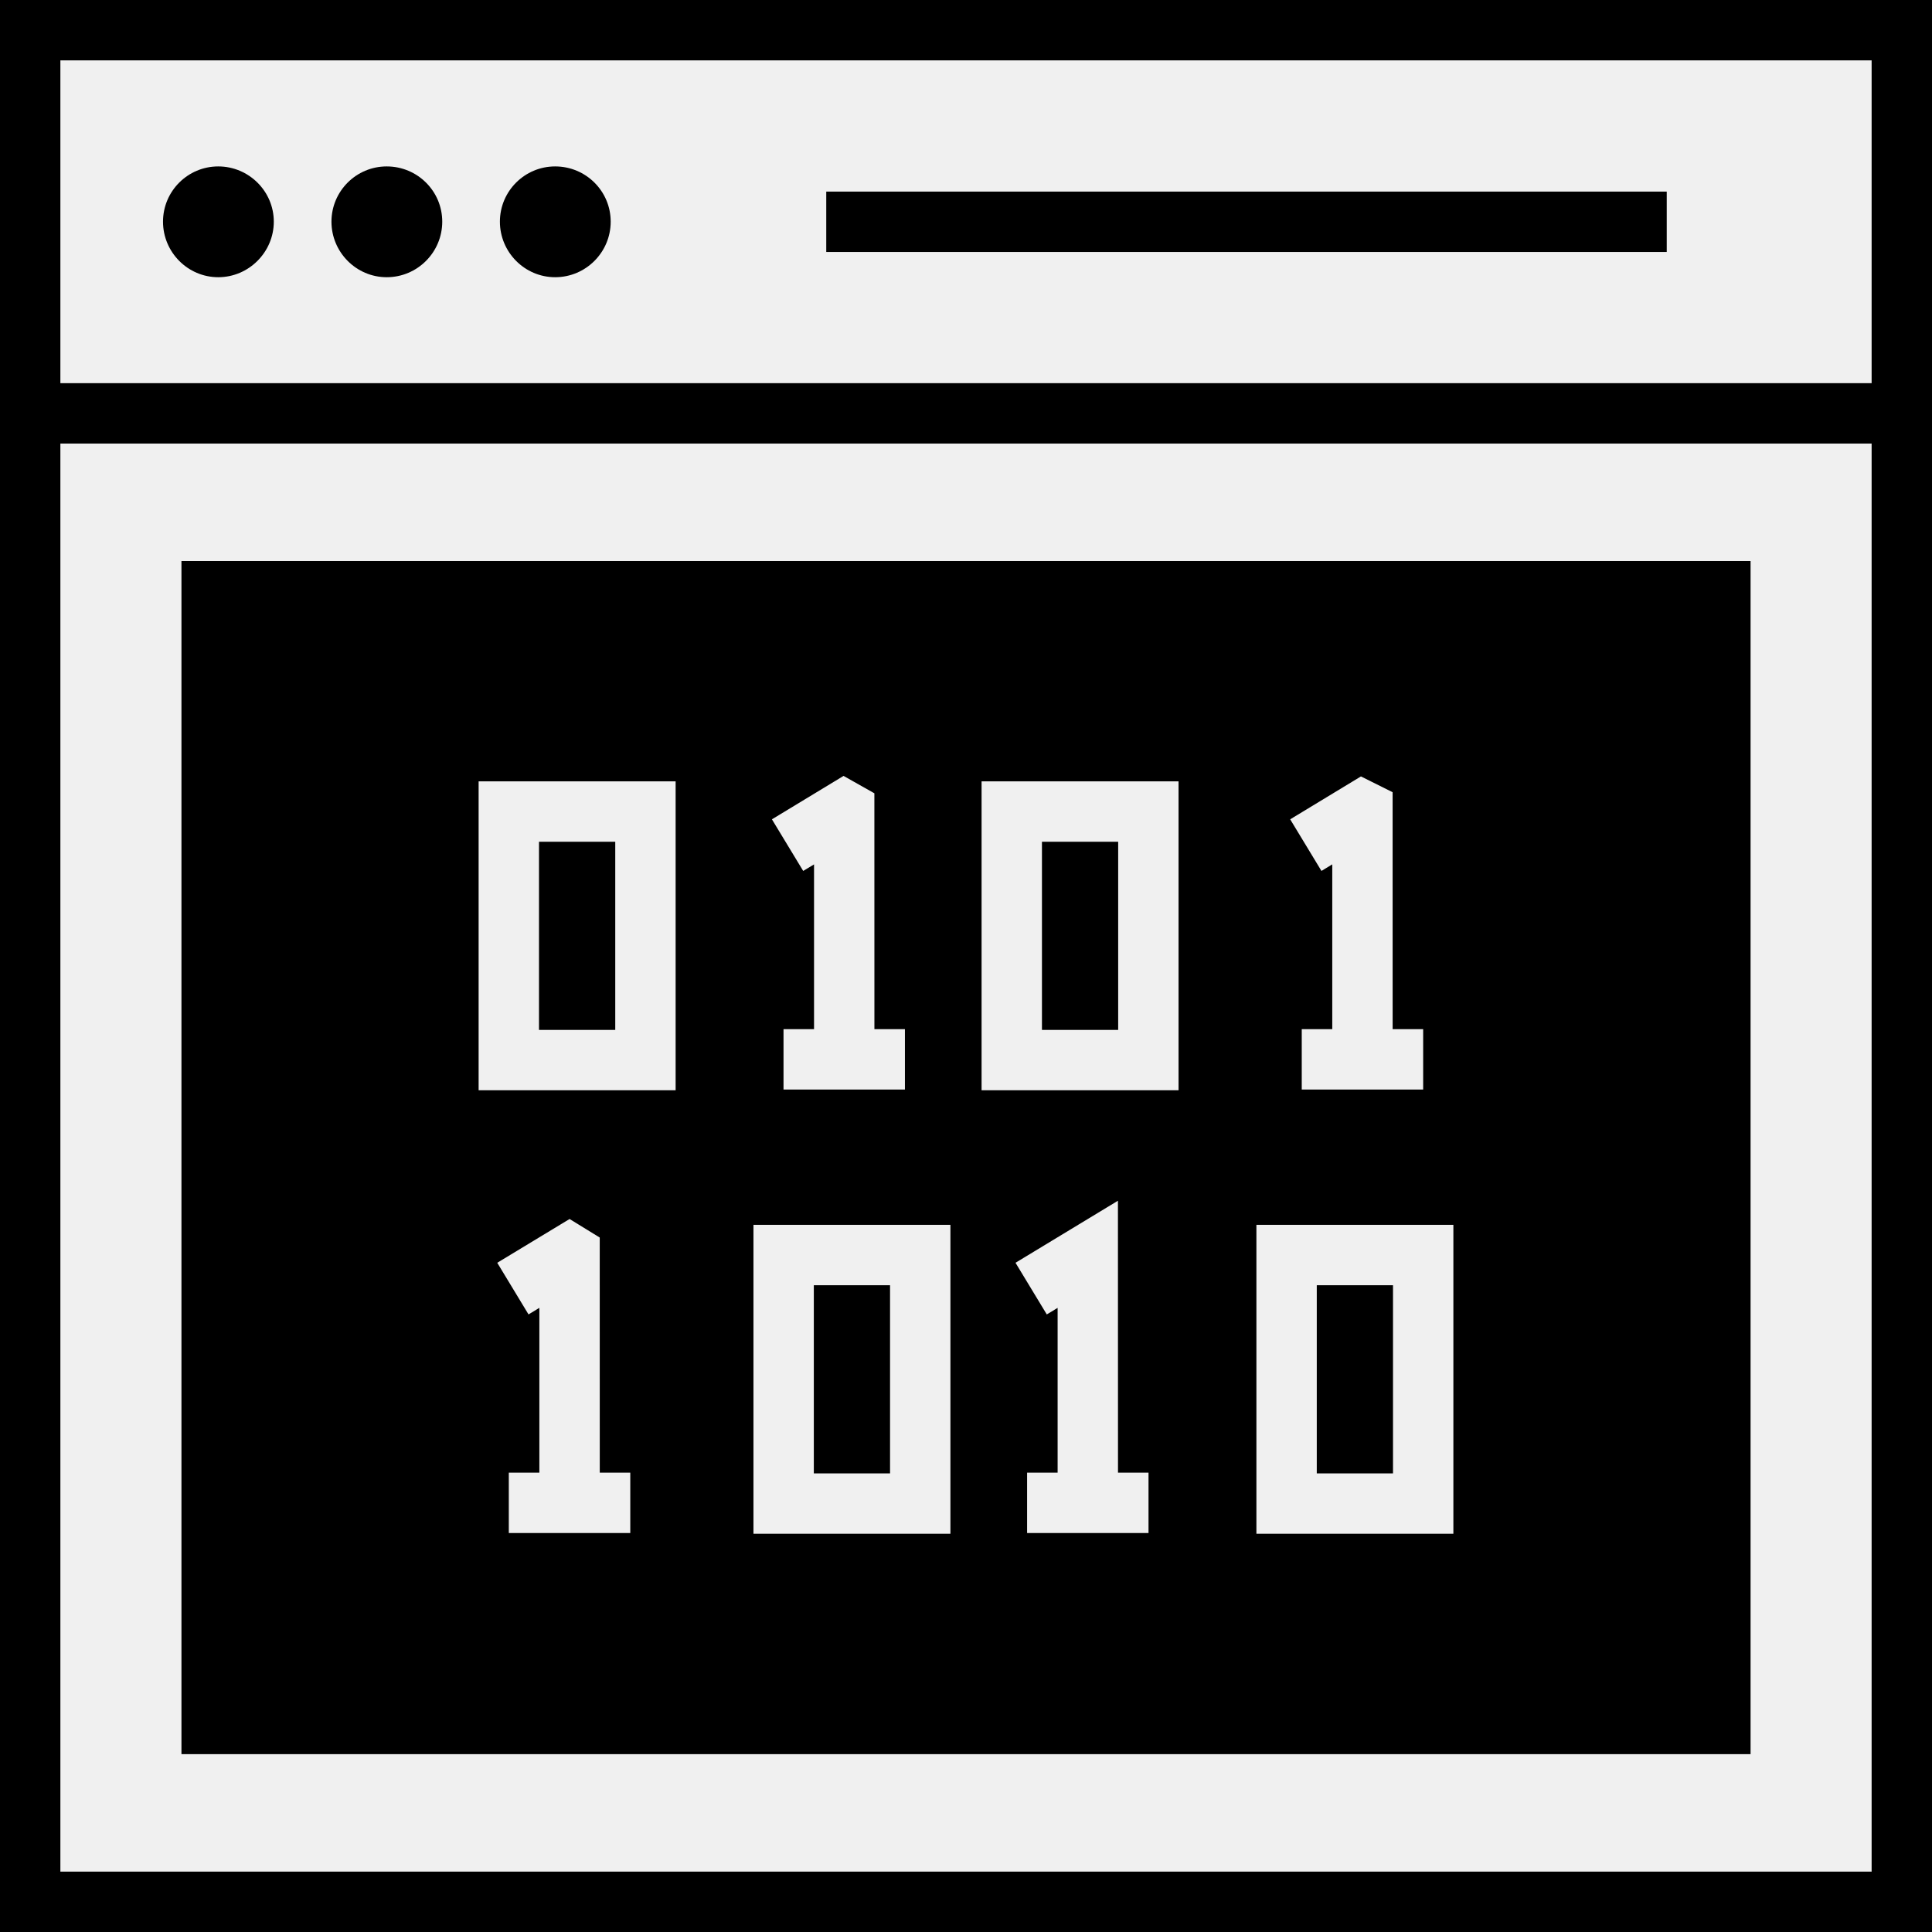
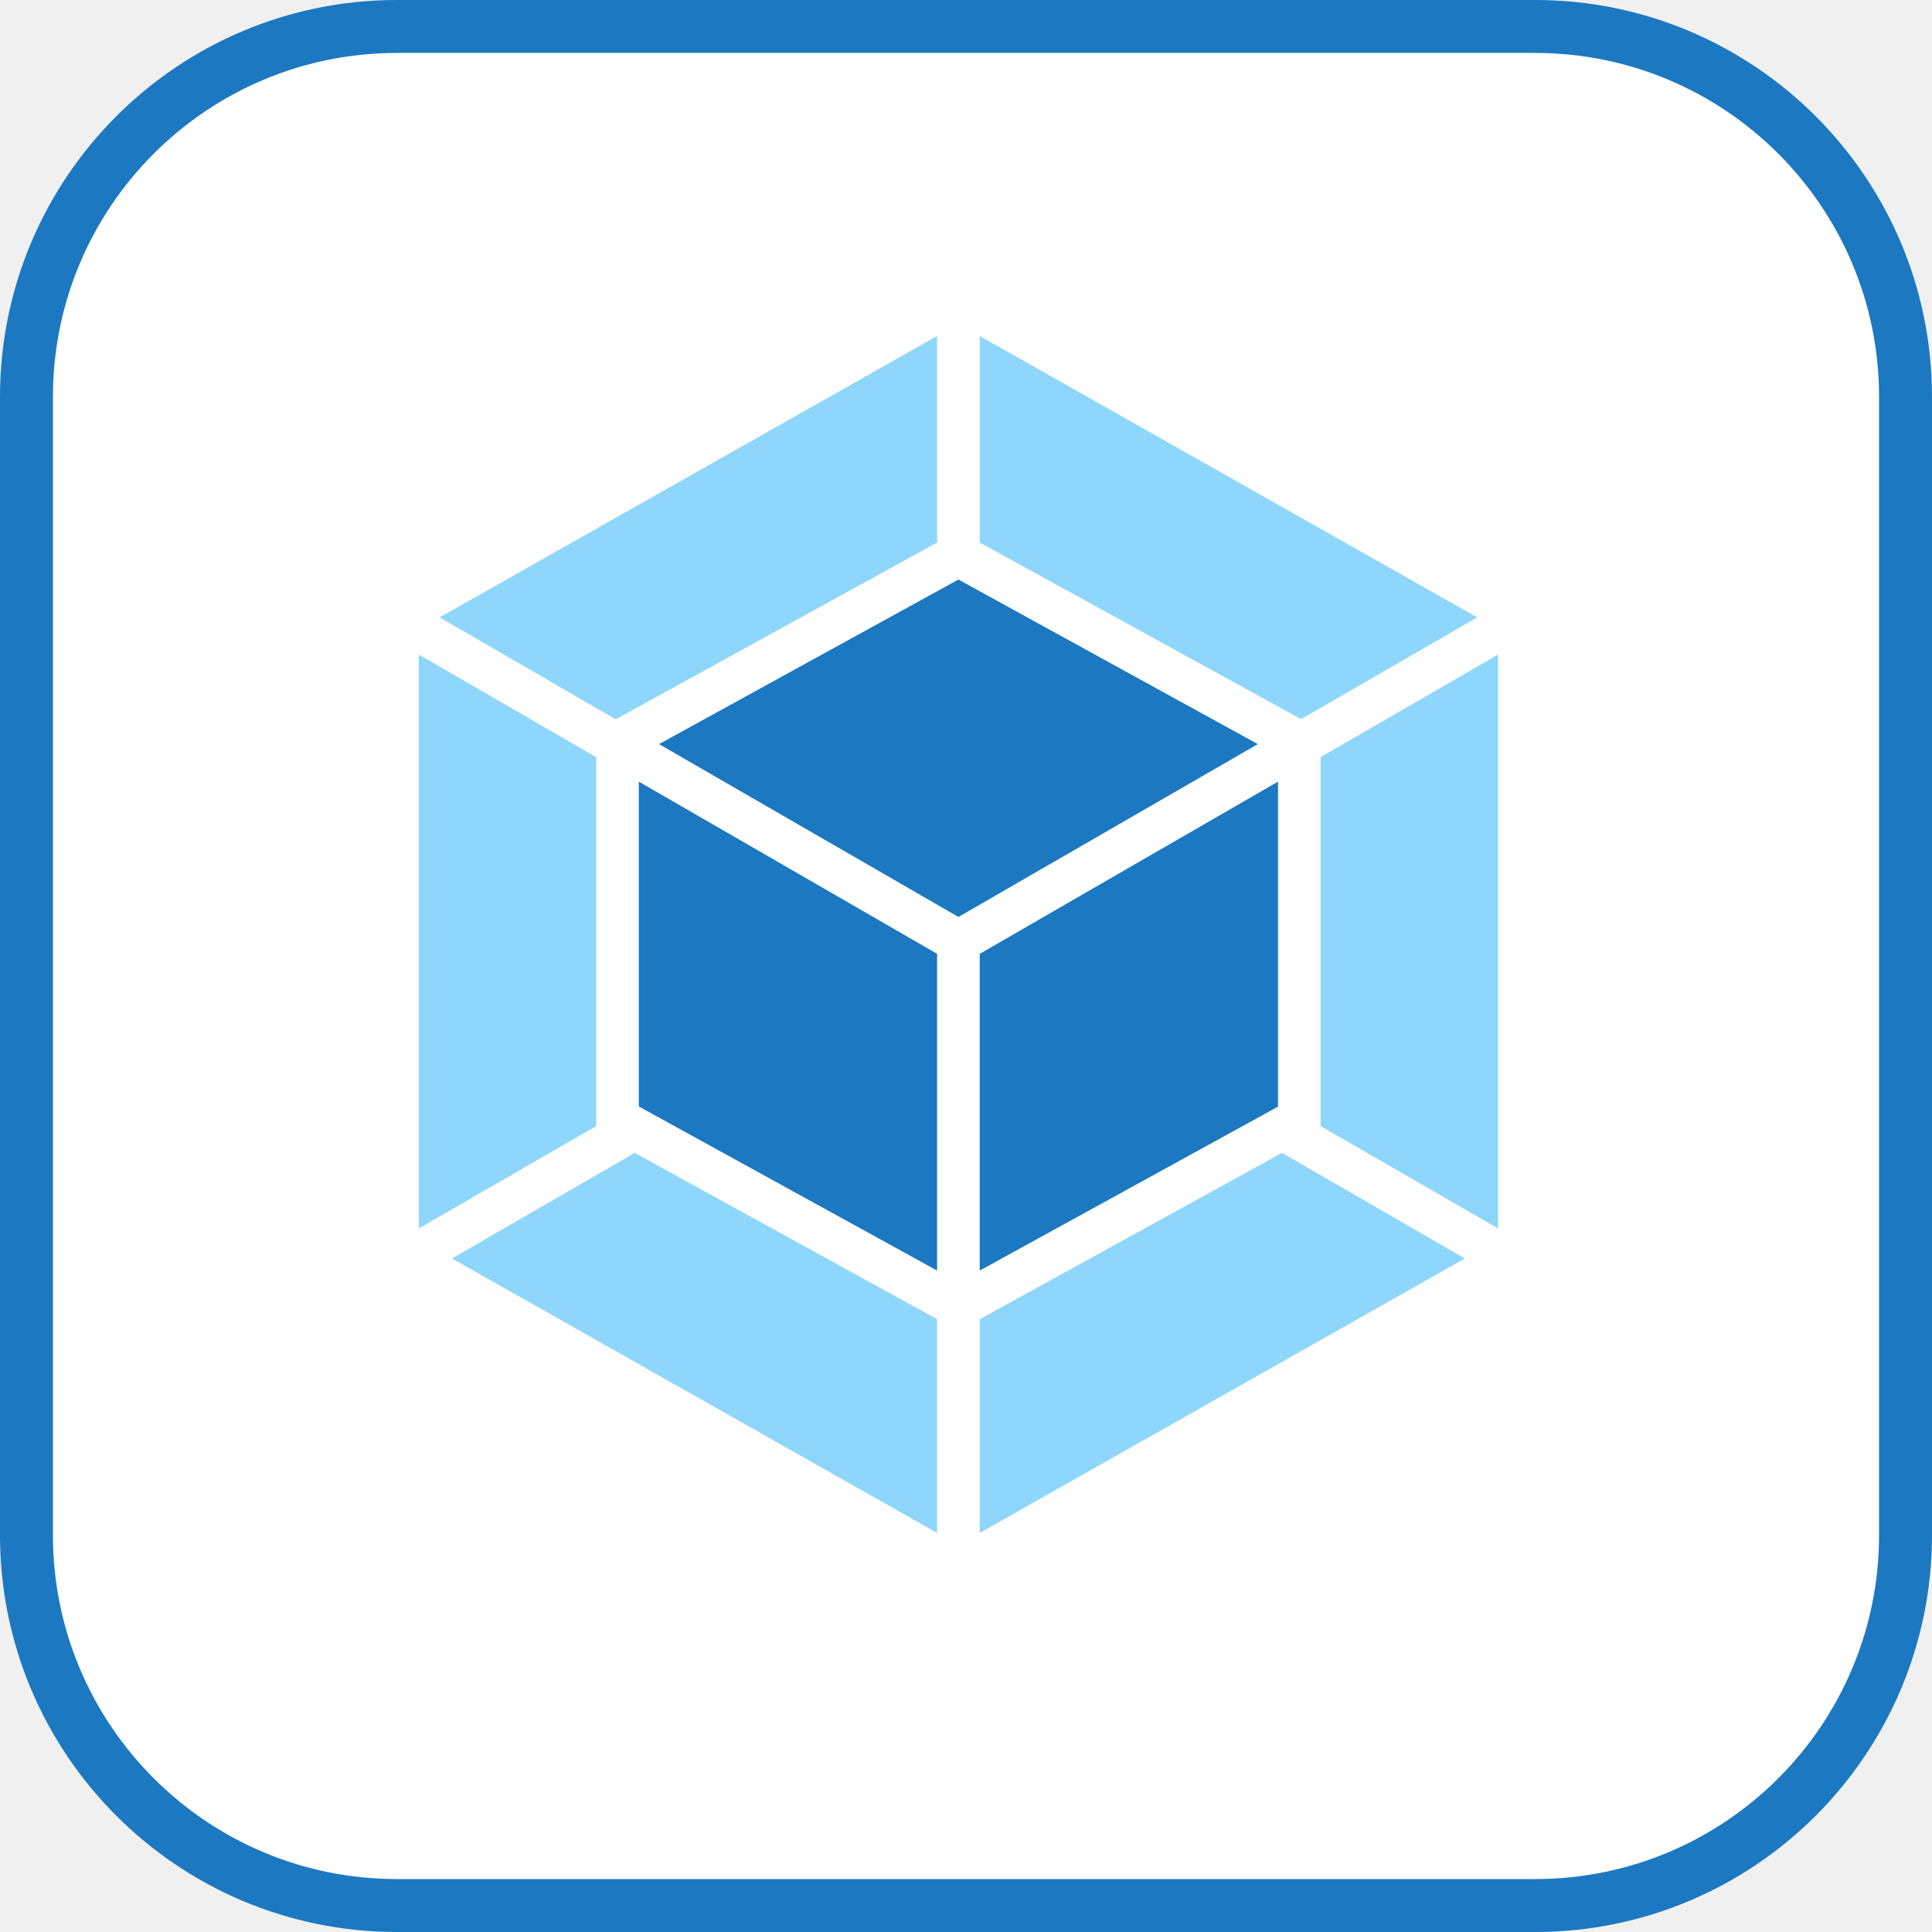
- <svg xmlns="http://www.w3.org/2000/svg" style="enable-background: new 0 0 64 64" version="1.1" viewBox="0 0 64 64" xml:space="preserve">
-   <g>
-     <path d="M0,0v64h64V0H0z M62,2v10.693H2V2H62z M2,62V14.693h60V62H2z" />
-     <rect height="2" width="27.842" x="27.371" y="6.347" />
-     <path d="M20.23,7.343c0,1.01-0.82,1.84-1.84,1.84c-1.01,0-1.83-0.83-1.83-1.84   c0-1.01,0.82-1.83,1.83-1.83C19.41,5.513,20.23,6.333,20.23,7.343z" />
-     <path d="M14.65,7.343c0,1.01-0.82,1.84-1.84,1.84c-1.01,0-1.83-0.83-1.83-1.84   c0-1.01,0.82-1.83,1.83-1.83C13.83,5.513,14.65,6.333,14.65,7.343z" />
-     <path d="M9.07,7.343c0,1.01-0.83,1.84-1.84,1.84c-1.01,0-1.83-0.83-1.83-1.84   c0-1.01,0.82-1.83,1.83-1.83C8.24,5.513,9.07,6.333,9.07,7.343z" />
-     <rect height="6.233" width="2.525" x="34.516" y="27.884" />
-     <rect height="6.233" width="2.526" x="17.855" y="27.884" />
-     <rect height="6.233" width="2.525" x="26.959" y="42.575" />
-     <path d="M6.011,58.108h51.979v-39.522H6.011V58.108z M20.878,50.783h-4.023v-2h1.012v-5.459l-0.359,0.218   l-1.036-1.711l2.396-1.45l0.999,0.614l0.001,7.788h1.011V50.783z M38.046,50.783h-4.022v-2h1.011V43.325   l-0.359,0.217l-1.036-1.711l3.393-2.055l0.002,9.007h1.011V50.783z M45.083,25.72l1.049,0.523   l0.001,7.849h1.011v2h-4.022v-2h1.011v-5.459l-0.358,0.218l-1.036-1.71L45.083,25.72z M41.62,40.575   h6.525v10.233h-6.525V40.575z M32.516,25.884h6.525v10.233h-6.525V25.884z M27.944,25.703l1.021,0.576   l0.001,7.813h1.011v2h-4.022v-2h1.011v-5.458l-0.359,0.217l-1.036-1.71L27.944,25.703z M24.959,40.575   h6.525v10.233h-6.525V40.575z M15.855,25.884h6.526v10.233h-6.526V25.884z" />
-     <rect height="6.233" width="2.525" x="43.62" y="42.575" />
+ <svg xmlns="http://www.w3.org/2000/svg" viewBox="0 0 73 73" version="1.1" fill="#000000">
+   <g stroke="none" stroke-width="1" fill="none" fill-rule="evenodd">
+     <g transform="translate(2, 2)" fill-rule="nonzero">
+       <rect id="mask" stroke="#1C78C0" stroke-width="2" fill="#FFFFFF" x="-1" y="-1" width="71" height="71" rx="14" />
+       <g id="e0b5805d423a4ec9473ee315250968b2" transform="translate(11, 7)">
+         <polygon id="Shape" fill="#FFFFFF" points="23.25 0 46.499 13.151 46.499 39.458 23.25 52.609 0 39.458 0 13.151" />
+         <path d="M42.348,38.551 L24.019,48.92 L24.019,40.846 L35.439,34.562 L42.348,38.551 Z M43.603,37.416 L43.603,15.734 L36.899,19.609 L36.899,33.547 L43.603,37.416 Z M4.079,38.551 L22.408,48.92 L22.408,40.846 L10.982,34.562 L4.079,38.551 Z M2.824,37.416 L2.824,15.734 L9.528,19.609 L9.528,33.547 L2.824,37.416 Z M3.611,14.328 L22.408,3.695 L22.408,11.499 L10.363,18.125 L10.267,18.179 L3.611,14.328 Z M42.816,14.328 L24.019,3.695 L24.019,11.499 L36.064,18.119 L36.16,18.173 L42.816,14.328 Z" id="Shape" fill="#8ED6FB" />
+         <path d="M22.408,39.008 L11.138,32.808 L11.138,20.534 L22.408,27.04 L22.408,39.008 Z M24.019,39.008 L35.289,32.814 L35.289,20.534 L24.019,27.04 L24.019,39.008 Z M11.901,19.116 L23.214,12.898 L34.526,19.116 L23.214,25.647 L11.901,19.116 Z" id="Shape" fill="#1C78C0" />
+       </g>
+     </g>
  </g>
</svg>
